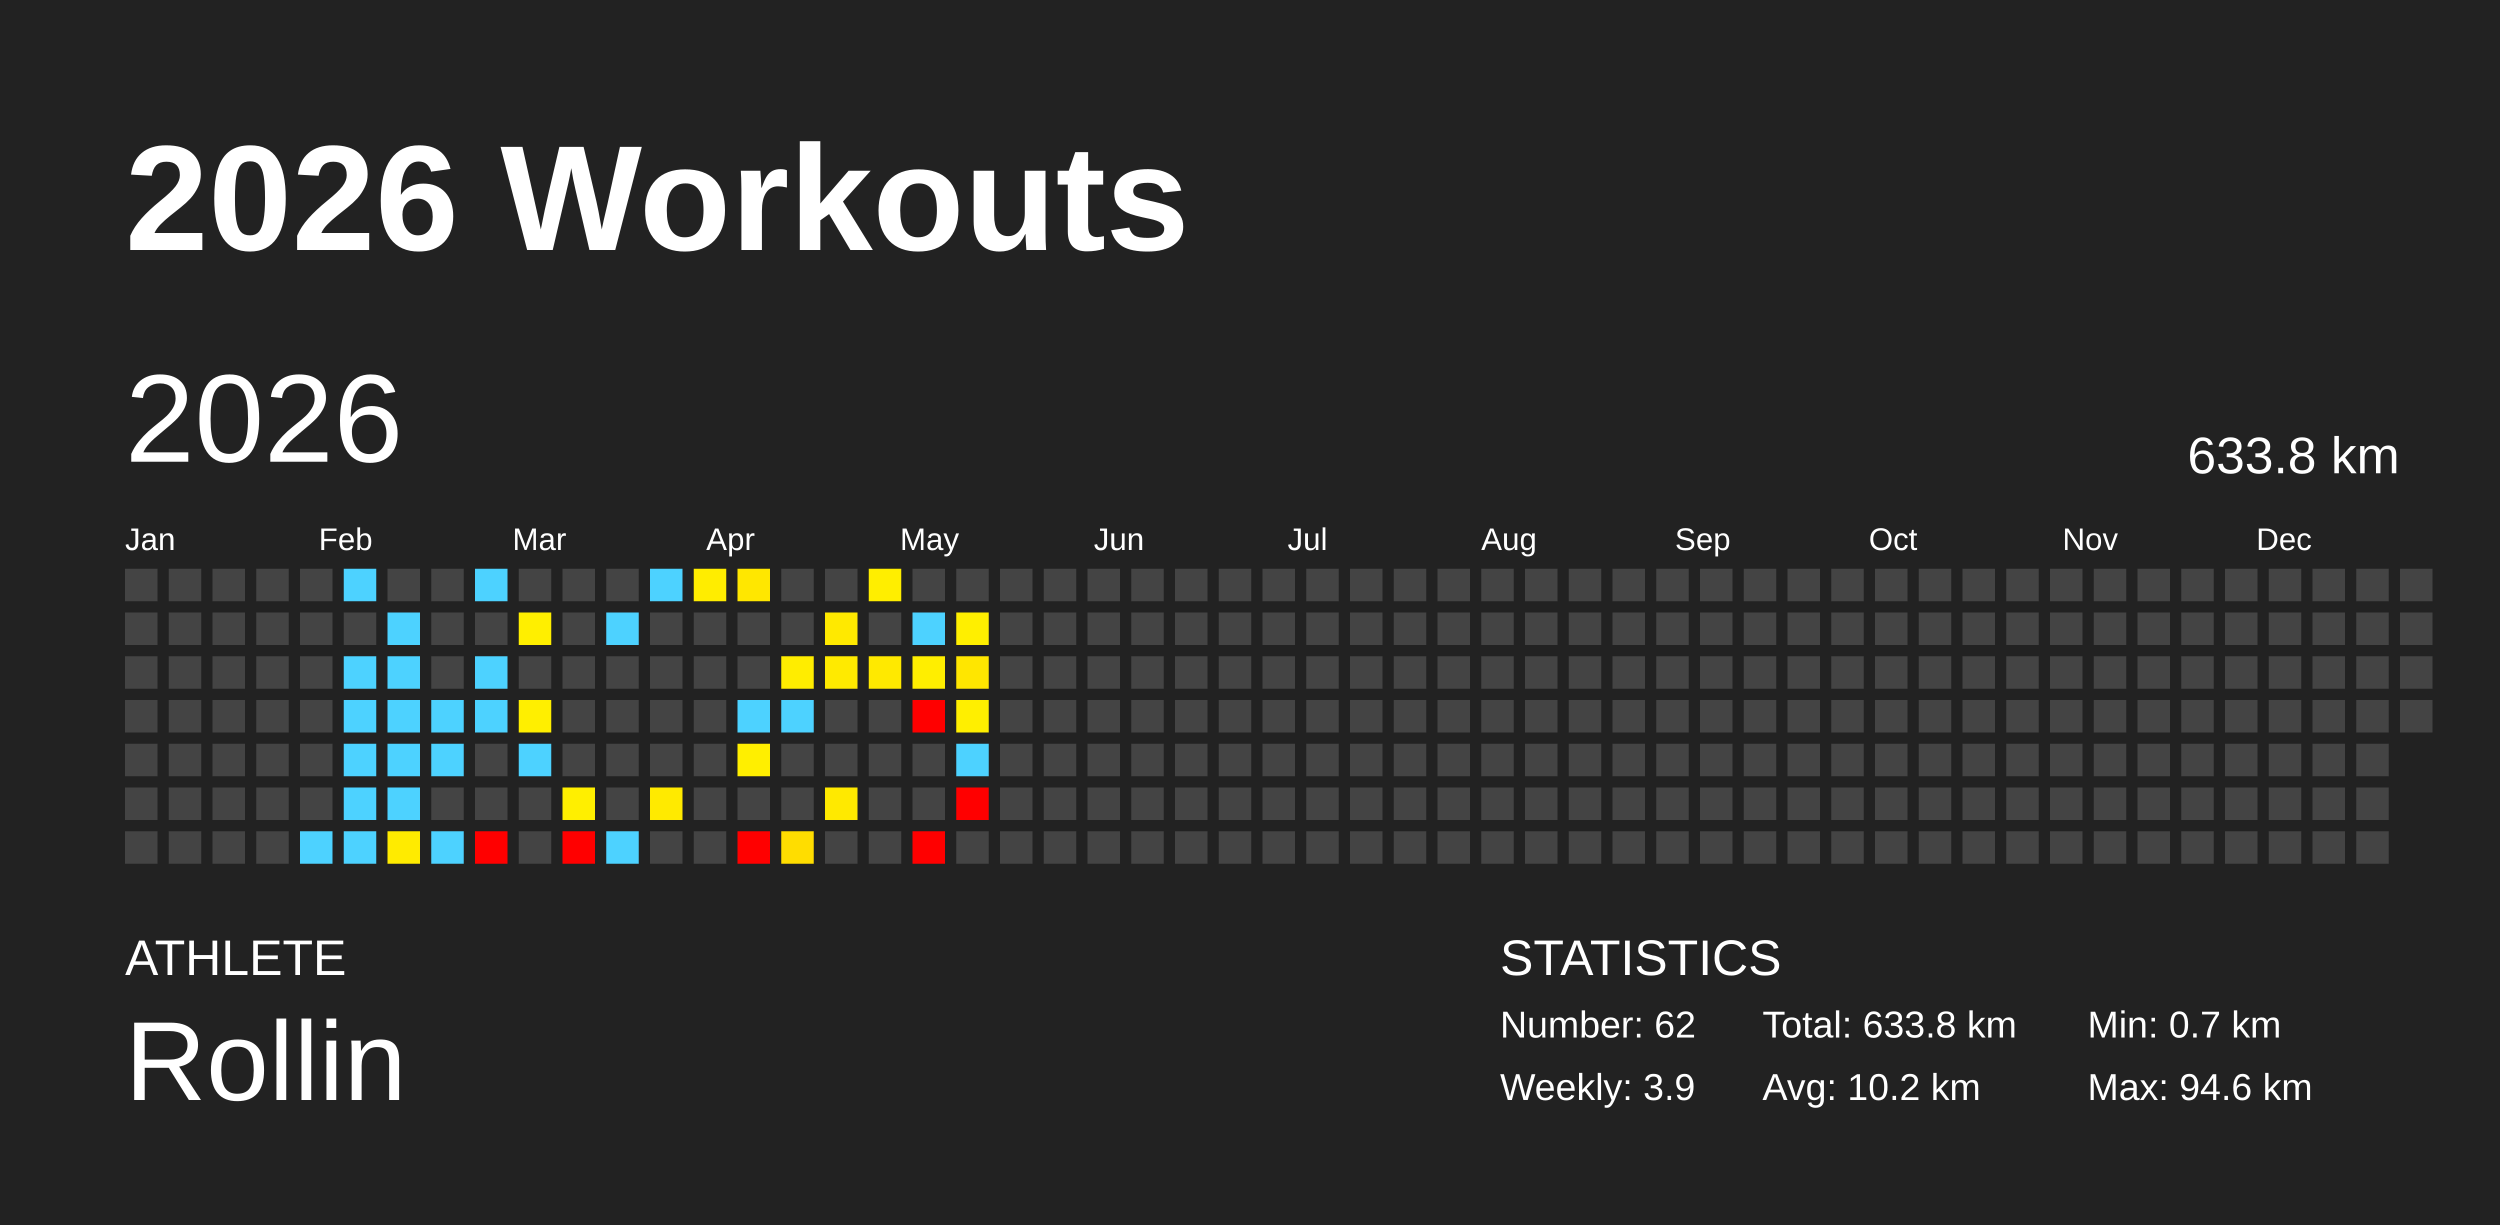
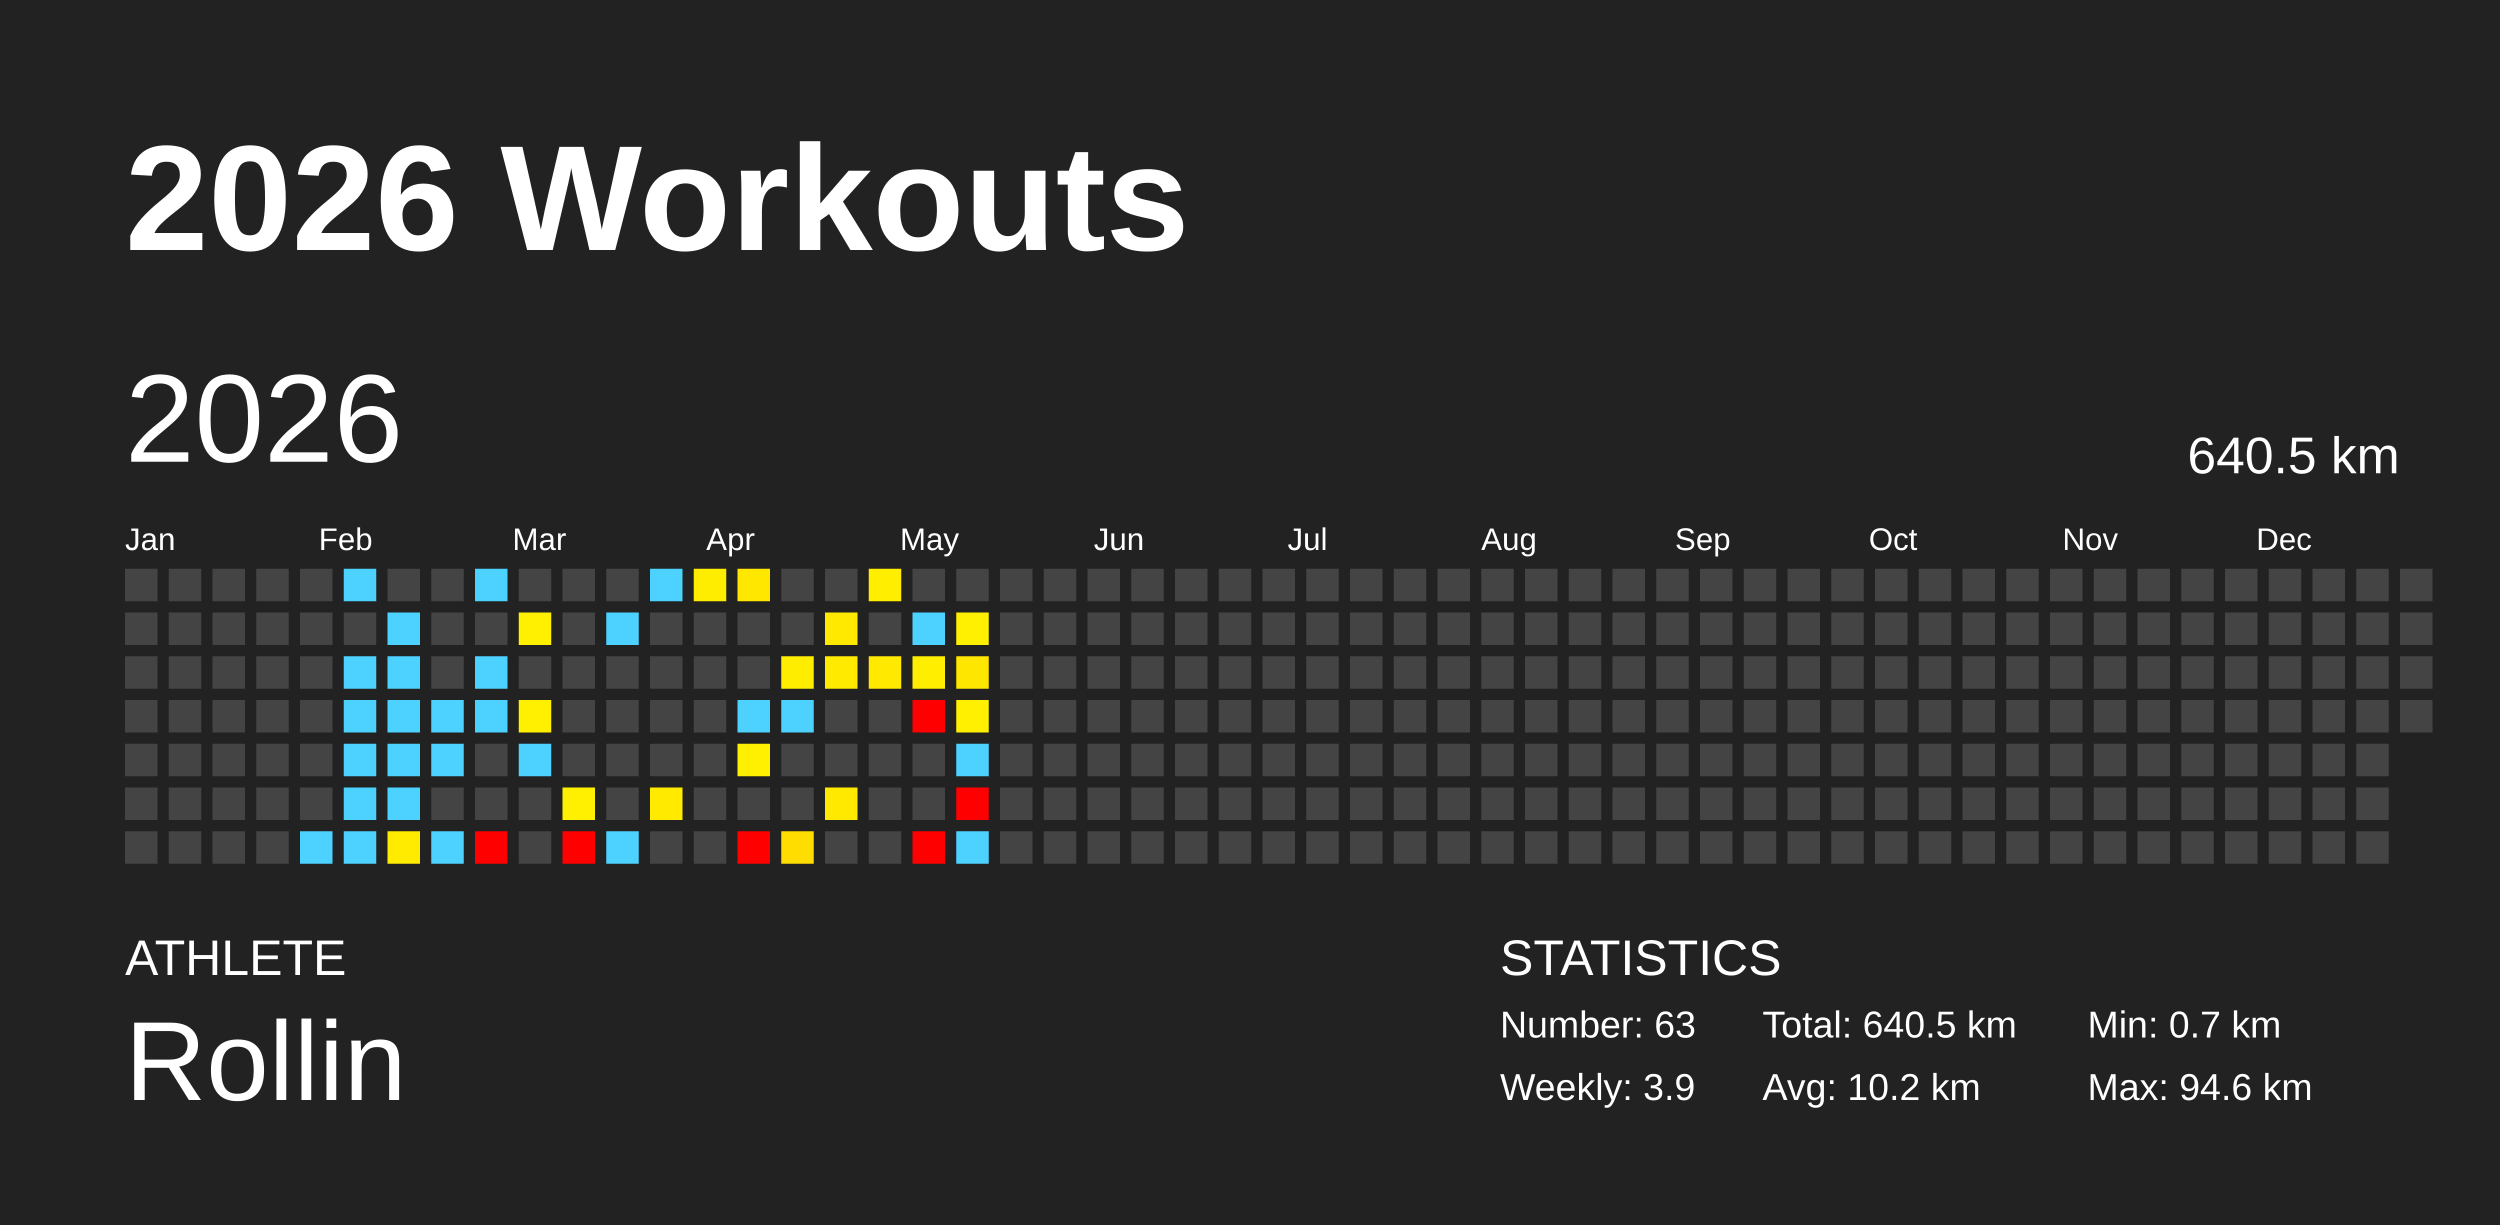
<svg xmlns="http://www.w3.org/2000/svg" baseProfile="full" height="98mm" version="1.1" viewBox="0,0,200,98" width="200mm">
  <defs />
  <rect fill="#222222" height="98" width="200" x="0" y="0" />
  <text fill="#FFFFFF" style="font-size:12px; font-family:Arial; font-weight:bold;" x="10" y="20">2026 Workouts</text>
  <text fill="#FFFFFF" style="font-size:4px; font-family:Arial" x="10" y="78">ATHLETE</text>
  <text fill="#FFFFFF" style="font-size:9px; font-family:Arial" x="10" y="88">Rollin</text>
  <text fill="#FFFFFF" style="font-size:4px; font-family:Arial" x="120" y="78">STATISTICS</text>
-   <text fill="#FFFFFF" style="font-size:3px; font-family:Arial" x="120" y="83">Number: 62</text>
+   <text fill="#FFFFFF" style="font-size:3px; font-family:Arial" x="120" y="83">Number: 63</text>
  <text fill="#FFFFFF" style="font-size:3px; font-family:Arial" x="120" y="88">Weekly: 3.9</text>
-   <text fill="#FFFFFF" style="font-size:3px; font-family:Arial" x="141" y="83">Total: 633.8 km</text>
+   <text fill="#FFFFFF" style="font-size:3px; font-family:Arial" x="141" y="83">Total: 640.5 km</text>
  <text fill="#FFFFFF" style="font-size:3px; font-family:Arial" x="141" y="88">Avg: 10.2 km</text>
  <text fill="#FFFFFF" style="font-size:3px; font-family:Arial" x="167" y="83">Min: 0.7 km</text>
  <text fill="#FFFFFF" style="font-size:3px; font-family:Arial" x="167" y="88">Max: 94.6 km</text>
  <text dominant-baseline="hanging" fill="#FFFFFF" style="font-size:10.0px; font-family:Arial;" x="10" y="30">2026</text>
-   <text dominant-baseline="hanging" fill="#FFFFFF" style="font-size:4.125px; font-family:Arial;" x="175" y="35">633.8 km</text>
+   <text dominant-baseline="hanging" fill="#FFFFFF" style="font-size:4.125px; font-family:Arial;" x="175" y="35">640.5 km</text>
  <text fill="#FFFFFF" style="font-size:2.5px; font-family:Arial" x="10.0" y="44">Jan</text>
  <text fill="#FFFFFF" style="font-size:2.5px; font-family:Arial" x="25.5" y="44">Feb</text>
  <text fill="#FFFFFF" style="font-size:2.5px; font-family:Arial" x="41.0" y="44">Mar</text>
  <text fill="#FFFFFF" style="font-size:2.5px; font-family:Arial" x="56.5" y="44">Apr</text>
  <text fill="#FFFFFF" style="font-size:2.5px; font-family:Arial" x="72.0" y="44">May</text>
  <text fill="#FFFFFF" style="font-size:2.5px; font-family:Arial" x="87.5" y="44">Jun</text>
  <text fill="#FFFFFF" style="font-size:2.5px; font-family:Arial" x="103.0" y="44">Jul</text>
  <text fill="#FFFFFF" style="font-size:2.5px; font-family:Arial" x="118.5" y="44">Aug</text>
  <text fill="#FFFFFF" style="font-size:2.5px; font-family:Arial" x="134.0" y="44">Sep</text>
  <text fill="#FFFFFF" style="font-size:2.5px; font-family:Arial" x="149.5" y="44">Oct</text>
  <text fill="#FFFFFF" style="font-size:2.5px; font-family:Arial" x="165.0" y="44">Nov</text>
  <text fill="#FFFFFF" style="font-size:2.5px; font-family:Arial" x="180.5" y="44">Dec</text>
  <rect fill="#444444" height="2.6" width="2.6" x="10.0" y="45.5" />
  <rect fill="#444444" height="2.6" width="2.6" x="10.0" y="49.0" />
  <rect fill="#444444" height="2.6" width="2.6" x="10.0" y="52.5" />
  <rect fill="#444444" height="2.6" width="2.6" x="10.0" y="56.0" />
  <rect fill="#444444" height="2.6" width="2.6" x="10.0" y="59.5" />
  <rect fill="#444444" height="2.6" width="2.6" x="10.0" y="63.0" />
  <rect fill="#444444" height="2.6" width="2.6" x="10.0" y="66.5" />
  <rect fill="#444444" height="2.6" width="2.6" x="13.5" y="45.5" />
  <rect fill="#444444" height="2.6" width="2.6" x="13.5" y="49.0" />
  <rect fill="#444444" height="2.6" width="2.6" x="13.5" y="52.5" />
  <rect fill="#444444" height="2.6" width="2.6" x="13.5" y="56.0" />
  <rect fill="#444444" height="2.6" width="2.6" x="13.5" y="59.5" />
  <rect fill="#444444" height="2.6" width="2.6" x="13.5" y="63.0" />
  <rect fill="#444444" height="2.6" width="2.6" x="13.5" y="66.5" />
  <rect fill="#444444" height="2.6" width="2.6" x="17.0" y="45.5" />
  <rect fill="#444444" height="2.6" width="2.6" x="17.0" y="49.0" />
  <rect fill="#444444" height="2.6" width="2.6" x="17.0" y="52.5" />
  <rect fill="#444444" height="2.6" width="2.6" x="17.0" y="56.0" />
  <rect fill="#444444" height="2.6" width="2.6" x="17.0" y="59.5" />
  <rect fill="#444444" height="2.6" width="2.6" x="17.0" y="63.0" />
  <rect fill="#444444" height="2.6" width="2.6" x="17.0" y="66.5" />
  <rect fill="#444444" height="2.6" width="2.6" x="20.5" y="45.5" />
  <rect fill="#444444" height="2.6" width="2.6" x="20.5" y="49.0" />
  <rect fill="#444444" height="2.6" width="2.6" x="20.5" y="52.5" />
  <rect fill="#444444" height="2.6" width="2.6" x="20.5" y="56.0" />
  <rect fill="#444444" height="2.6" width="2.6" x="20.5" y="59.5" />
  <rect fill="#444444" height="2.6" width="2.6" x="20.5" y="63.0" />
  <rect fill="#444444" height="2.6" width="2.6" x="20.5" y="66.5" />
  <rect fill="#444444" height="2.6" width="2.6" x="24.0" y="45.5" />
  <rect fill="#444444" height="2.6" width="2.6" x="24.0" y="49.0" />
  <rect fill="#444444" height="2.6" width="2.6" x="24.0" y="52.5" />
  <rect fill="#444444" height="2.6" width="2.6" x="24.0" y="56.0" />
  <rect fill="#444444" height="2.6" width="2.6" x="24.0" y="59.5" />
  <rect fill="#444444" height="2.6" width="2.6" x="24.0" y="63.0" />
  <rect fill="#4dd2ff" height="2.6" width="2.6" x="24.0" y="66.5" />
  <rect fill="#4dd2ff" height="2.6" width="2.6" x="27.5" y="45.5" />
  <rect fill="#444444" height="2.6" width="2.6" x="27.5" y="49.0" />
  <rect fill="#4dd2ff" height="2.6" width="2.6" x="27.5" y="52.5" />
  <rect fill="#4dd2ff" height="2.6" width="2.6" x="27.5" y="56.0" />
  <rect fill="#4dd2ff" height="2.6" width="2.6" x="27.5" y="59.5" />
  <rect fill="#4dd2ff" height="2.6" width="2.6" x="27.5" y="63.0" />
  <rect fill="#4dd2ff" height="2.6" width="2.6" x="27.5" y="66.5" />
  <rect fill="#444444" height="2.6" width="2.6" x="31.0" y="45.5" />
  <rect fill="#4dd2ff" height="2.6" width="2.6" x="31.0" y="49.0" />
  <rect fill="#4dd2ff" height="2.6" width="2.6" x="31.0" y="52.5" />
  <rect fill="#4dd2ff" height="2.6" width="2.6" x="31.0" y="56.0" />
  <rect fill="#4dd2ff" height="2.6" width="2.6" x="31.0" y="59.5" />
  <rect fill="#4dd2ff" height="2.6" width="2.6" x="31.0" y="63.0" />
  <rect fill="#ffeb00" height="2.6" width="2.6" x="31.0" y="66.5" />
  <rect fill="#444444" height="2.6" width="2.6" x="34.5" y="45.5" />
  <rect fill="#444444" height="2.6" width="2.6" x="34.5" y="49.0" />
  <rect fill="#444444" height="2.6" width="2.6" x="34.5" y="52.5" />
  <rect fill="#4dd2ff" height="2.6" width="2.6" x="34.5" y="56.0" />
  <rect fill="#4dd2ff" height="2.6" width="2.6" x="34.5" y="59.5" />
  <rect fill="#444444" height="2.6" width="2.6" x="34.5" y="63.0" />
  <rect fill="#4dd2ff" height="2.6" width="2.6" x="34.5" y="66.5" />
  <rect fill="#4dd2ff" height="2.6" width="2.6" x="38.0" y="45.5" />
  <rect fill="#444444" height="2.6" width="2.6" x="38.0" y="49.0" />
  <rect fill="#4dd2ff" height="2.6" width="2.6" x="38.0" y="52.5" />
  <rect fill="#4dd2ff" height="2.6" width="2.6" x="38.0" y="56.0" />
  <rect fill="#444444" height="2.6" width="2.6" x="38.0" y="59.5" />
  <rect fill="#444444" height="2.6" width="2.6" x="38.0" y="63.0" />
  <rect fill="red" height="2.6" width="2.6" x="38.0" y="66.5" />
  <rect fill="#444444" height="2.6" width="2.6" x="41.5" y="45.5" />
  <rect fill="#ffef00" height="2.6" width="2.6" x="41.5" y="49.0" />
  <rect fill="#444444" height="2.6" width="2.6" x="41.5" y="52.5" />
  <rect fill="#ffef00" height="2.6" width="2.6" x="41.5" y="56.0" />
  <rect fill="#4dd2ff" height="2.6" width="2.6" x="41.5" y="59.5" />
  <rect fill="#444444" height="2.6" width="2.6" x="41.5" y="63.0" />
  <rect fill="#444444" height="2.6" width="2.6" x="41.5" y="66.5" />
  <rect fill="#444444" height="2.6" width="2.6" x="45.0" y="45.5" />
  <rect fill="#444444" height="2.6" width="2.6" x="45.0" y="49.0" />
  <rect fill="#444444" height="2.6" width="2.6" x="45.0" y="52.5" />
  <rect fill="#444444" height="2.6" width="2.6" x="45.0" y="56.0" />
  <rect fill="#444444" height="2.6" width="2.6" x="45.0" y="59.5" />
  <rect fill="#ffef00" height="2.6" width="2.6" x="45.0" y="63.0" />
  <rect fill="red" height="2.6" width="2.6" x="45.0" y="66.5" />
  <rect fill="#444444" height="2.6" width="2.6" x="48.5" y="45.5" />
  <rect fill="#4dd2ff" height="2.6" width="2.6" x="48.5" y="49.0" />
  <rect fill="#444444" height="2.6" width="2.6" x="48.5" y="52.5" />
  <rect fill="#444444" height="2.6" width="2.6" x="48.5" y="56.0" />
  <rect fill="#444444" height="2.6" width="2.6" x="48.5" y="59.5" />
  <rect fill="#444444" height="2.6" width="2.6" x="48.5" y="63.0" />
  <rect fill="#4dd2ff" height="2.6" width="2.6" x="48.5" y="66.5" />
  <rect fill="#4dd2ff" height="2.6" width="2.6" x="52.0" y="45.5" />
  <rect fill="#444444" height="2.6" width="2.6" x="52.0" y="49.0" />
  <rect fill="#444444" height="2.6" width="2.6" x="52.0" y="52.5" />
  <rect fill="#444444" height="2.6" width="2.6" x="52.0" y="56.0" />
  <rect fill="#444444" height="2.6" width="2.6" x="52.0" y="59.5" />
  <rect fill="#ffea00" height="2.6" width="2.6" x="52.0" y="63.0" />
  <rect fill="#444444" height="2.6" width="2.6" x="52.0" y="66.5" />
  <rect fill="#ffed00" height="2.6" width="2.6" x="55.5" y="45.5" />
  <rect fill="#444444" height="2.6" width="2.6" x="55.5" y="49.0" />
  <rect fill="#444444" height="2.6" width="2.6" x="55.5" y="52.5" />
  <rect fill="#444444" height="2.6" width="2.6" x="55.5" y="56.0" />
  <rect fill="#444444" height="2.6" width="2.6" x="55.5" y="59.5" />
  <rect fill="#444444" height="2.6" width="2.6" x="55.5" y="63.0" />
  <rect fill="#444444" height="2.6" width="2.6" x="55.5" y="66.5" />
  <rect fill="#ffe700" height="2.6" width="2.6" x="59.0" y="45.5" />
  <rect fill="#444444" height="2.6" width="2.6" x="59.0" y="49.0" />
  <rect fill="#444444" height="2.6" width="2.6" x="59.0" y="52.5" />
  <rect fill="#4dd2ff" height="2.6" width="2.6" x="59.0" y="56.0" />
  <rect fill="#ffef00" height="2.6" width="2.6" x="59.0" y="59.5" />
  <rect fill="#444444" height="2.6" width="2.6" x="59.0" y="63.0" />
  <rect fill="red" height="2.6" width="2.6" x="59.0" y="66.5" />
  <rect fill="#444444" height="2.6" width="2.6" x="62.5" y="45.5" />
  <rect fill="#444444" height="2.6" width="2.6" x="62.5" y="49.0" />
  <rect fill="#ffed00" height="2.6" width="2.6" x="62.5" y="52.5" />
  <rect fill="#4dd2ff" height="2.6" width="2.6" x="62.5" y="56.0" />
  <rect fill="#444444" height="2.6" width="2.6" x="62.5" y="59.5" />
  <rect fill="#444444" height="2.6" width="2.6" x="62.5" y="63.0" />
  <rect fill="#ffdd00" height="2.6" width="2.6" x="62.5" y="66.5" />
  <rect fill="#444444" height="2.6" width="2.6" x="66.0" y="45.5" />
  <rect fill="#ffe900" height="2.6" width="2.6" x="66.0" y="49.0" />
  <rect fill="#ffea00" height="2.6" width="2.6" x="66.0" y="52.5" />
  <rect fill="#444444" height="2.6" width="2.6" x="66.0" y="56.0" />
  <rect fill="#444444" height="2.6" width="2.6" x="66.0" y="59.5" />
  <rect fill="#ffe900" height="2.6" width="2.6" x="66.0" y="63.0" />
  <rect fill="#444444" height="2.6" width="2.6" x="66.0" y="66.5" />
  <rect fill="#ffee00" height="2.6" width="2.6" x="69.5" y="45.5" />
  <rect fill="#444444" height="2.6" width="2.6" x="69.5" y="49.0" />
  <rect fill="#ffe900" height="2.6" width="2.6" x="69.5" y="52.5" />
  <rect fill="#444444" height="2.6" width="2.6" x="69.5" y="56.0" />
  <rect fill="#444444" height="2.6" width="2.6" x="69.5" y="59.5" />
  <rect fill="#444444" height="2.6" width="2.6" x="69.5" y="63.0" />
  <rect fill="#444444" height="2.6" width="2.6" x="69.5" y="66.5" />
  <rect fill="#444444" height="2.6" width="2.6" x="73.0" y="45.5" />
  <rect fill="#4dd2ff" height="2.6" width="2.6" x="73.0" y="49.0" />
  <rect fill="#ffee00" height="2.6" width="2.6" x="73.0" y="52.5" />
  <rect fill="red" height="2.6" width="2.6" x="73.0" y="56.0" />
  <rect fill="#444444" height="2.6" width="2.6" x="73.0" y="59.5" />
  <rect fill="#444444" height="2.6" width="2.6" x="73.0" y="63.0" />
  <rect fill="red" height="2.6" width="2.6" x="73.0" y="66.5" />
  <rect fill="#444444" height="2.6" width="2.6" x="76.5" y="45.5" />
  <rect fill="#ffef00" height="2.6" width="2.6" x="76.5" y="49.0" />
  <rect fill="#ffe600" height="2.6" width="2.6" x="76.5" y="52.5" />
  <rect fill="#ffef00" height="2.6" width="2.6" x="76.5" y="56.0" />
  <rect fill="#4dd2ff" height="2.6" width="2.6" x="76.5" y="59.5" />
  <rect fill="red" height="2.6" width="2.6" x="76.5" y="63.0" />
-   <rect fill="#444444" height="2.6" width="2.6" x="76.5" y="66.5" />
+   <rect fill="#4dd2ff" height="2.6" width="2.6" x="76.5" y="66.5" />
  <rect fill="#444444" height="2.6" width="2.6" x="80.0" y="45.5" />
  <rect fill="#444444" height="2.6" width="2.6" x="80.0" y="49.0" />
  <rect fill="#444444" height="2.6" width="2.6" x="80.0" y="52.5" />
  <rect fill="#444444" height="2.6" width="2.6" x="80.0" y="56.0" />
  <rect fill="#444444" height="2.6" width="2.6" x="80.0" y="59.5" />
  <rect fill="#444444" height="2.6" width="2.6" x="80.0" y="63.0" />
  <rect fill="#444444" height="2.6" width="2.6" x="80.0" y="66.5" />
  <rect fill="#444444" height="2.6" width="2.6" x="83.5" y="45.5" />
  <rect fill="#444444" height="2.6" width="2.6" x="83.5" y="49.0" />
  <rect fill="#444444" height="2.6" width="2.6" x="83.5" y="52.5" />
  <rect fill="#444444" height="2.6" width="2.6" x="83.5" y="56.0" />
  <rect fill="#444444" height="2.6" width="2.6" x="83.5" y="59.5" />
  <rect fill="#444444" height="2.6" width="2.6" x="83.5" y="63.0" />
  <rect fill="#444444" height="2.6" width="2.6" x="83.5" y="66.5" />
  <rect fill="#444444" height="2.6" width="2.6" x="87.0" y="45.5" />
  <rect fill="#444444" height="2.6" width="2.6" x="87.0" y="49.0" />
  <rect fill="#444444" height="2.6" width="2.6" x="87.0" y="52.5" />
  <rect fill="#444444" height="2.6" width="2.6" x="87.0" y="56.0" />
  <rect fill="#444444" height="2.6" width="2.6" x="87.0" y="59.5" />
  <rect fill="#444444" height="2.6" width="2.6" x="87.0" y="63.0" />
  <rect fill="#444444" height="2.6" width="2.6" x="87.0" y="66.5" />
  <rect fill="#444444" height="2.6" width="2.6" x="90.5" y="45.5" />
  <rect fill="#444444" height="2.6" width="2.6" x="90.5" y="49.0" />
  <rect fill="#444444" height="2.6" width="2.6" x="90.5" y="52.5" />
  <rect fill="#444444" height="2.6" width="2.6" x="90.5" y="56.0" />
  <rect fill="#444444" height="2.6" width="2.6" x="90.5" y="59.5" />
  <rect fill="#444444" height="2.6" width="2.6" x="90.5" y="63.0" />
  <rect fill="#444444" height="2.6" width="2.6" x="90.5" y="66.5" />
  <rect fill="#444444" height="2.6" width="2.6" x="94.0" y="45.5" />
  <rect fill="#444444" height="2.6" width="2.6" x="94.0" y="49.0" />
  <rect fill="#444444" height="2.6" width="2.6" x="94.0" y="52.5" />
  <rect fill="#444444" height="2.6" width="2.6" x="94.0" y="56.0" />
  <rect fill="#444444" height="2.6" width="2.6" x="94.0" y="59.5" />
  <rect fill="#444444" height="2.6" width="2.6" x="94.0" y="63.0" />
  <rect fill="#444444" height="2.6" width="2.6" x="94.0" y="66.5" />
  <rect fill="#444444" height="2.6" width="2.6" x="97.5" y="45.5" />
  <rect fill="#444444" height="2.6" width="2.6" x="97.5" y="49.0" />
  <rect fill="#444444" height="2.6" width="2.6" x="97.5" y="52.5" />
  <rect fill="#444444" height="2.6" width="2.6" x="97.5" y="56.0" />
  <rect fill="#444444" height="2.6" width="2.6" x="97.5" y="59.5" />
  <rect fill="#444444" height="2.6" width="2.6" x="97.5" y="63.0" />
  <rect fill="#444444" height="2.6" width="2.6" x="97.5" y="66.5" />
  <rect fill="#444444" height="2.6" width="2.6" x="101.0" y="45.5" />
  <rect fill="#444444" height="2.6" width="2.6" x="101.0" y="49.0" />
  <rect fill="#444444" height="2.6" width="2.6" x="101.0" y="52.5" />
  <rect fill="#444444" height="2.6" width="2.6" x="101.0" y="56.0" />
  <rect fill="#444444" height="2.6" width="2.6" x="101.0" y="59.5" />
  <rect fill="#444444" height="2.6" width="2.6" x="101.0" y="63.0" />
  <rect fill="#444444" height="2.6" width="2.6" x="101.0" y="66.5" />
  <rect fill="#444444" height="2.6" width="2.6" x="104.5" y="45.5" />
  <rect fill="#444444" height="2.6" width="2.6" x="104.5" y="49.0" />
  <rect fill="#444444" height="2.6" width="2.6" x="104.5" y="52.5" />
  <rect fill="#444444" height="2.6" width="2.6" x="104.5" y="56.0" />
  <rect fill="#444444" height="2.6" width="2.6" x="104.5" y="59.5" />
  <rect fill="#444444" height="2.6" width="2.6" x="104.5" y="63.0" />
  <rect fill="#444444" height="2.6" width="2.6" x="104.5" y="66.5" />
  <rect fill="#444444" height="2.6" width="2.6" x="108.0" y="45.5" />
  <rect fill="#444444" height="2.6" width="2.6" x="108.0" y="49.0" />
  <rect fill="#444444" height="2.6" width="2.6" x="108.0" y="52.5" />
  <rect fill="#444444" height="2.6" width="2.6" x="108.0" y="56.0" />
  <rect fill="#444444" height="2.6" width="2.6" x="108.0" y="59.5" />
  <rect fill="#444444" height="2.6" width="2.6" x="108.0" y="63.0" />
  <rect fill="#444444" height="2.6" width="2.6" x="108.0" y="66.5" />
  <rect fill="#444444" height="2.6" width="2.6" x="111.5" y="45.5" />
  <rect fill="#444444" height="2.6" width="2.6" x="111.5" y="49.0" />
  <rect fill="#444444" height="2.6" width="2.6" x="111.5" y="52.5" />
  <rect fill="#444444" height="2.6" width="2.6" x="111.5" y="56.0" />
  <rect fill="#444444" height="2.6" width="2.6" x="111.5" y="59.5" />
  <rect fill="#444444" height="2.6" width="2.6" x="111.5" y="63.0" />
  <rect fill="#444444" height="2.6" width="2.6" x="111.5" y="66.5" />
  <rect fill="#444444" height="2.6" width="2.6" x="115.0" y="45.5" />
  <rect fill="#444444" height="2.6" width="2.6" x="115.0" y="49.0" />
  <rect fill="#444444" height="2.6" width="2.6" x="115.0" y="52.5" />
  <rect fill="#444444" height="2.6" width="2.6" x="115.0" y="56.0" />
  <rect fill="#444444" height="2.6" width="2.6" x="115.0" y="59.5" />
  <rect fill="#444444" height="2.6" width="2.6" x="115.0" y="63.0" />
  <rect fill="#444444" height="2.6" width="2.6" x="115.0" y="66.5" />
  <rect fill="#444444" height="2.6" width="2.6" x="118.5" y="45.5" />
  <rect fill="#444444" height="2.6" width="2.6" x="118.5" y="49.0" />
  <rect fill="#444444" height="2.6" width="2.6" x="118.5" y="52.5" />
  <rect fill="#444444" height="2.6" width="2.6" x="118.5" y="56.0" />
  <rect fill="#444444" height="2.6" width="2.6" x="118.5" y="59.5" />
  <rect fill="#444444" height="2.6" width="2.6" x="118.5" y="63.0" />
  <rect fill="#444444" height="2.6" width="2.6" x="118.5" y="66.5" />
  <rect fill="#444444" height="2.6" width="2.6" x="122.0" y="45.5" />
  <rect fill="#444444" height="2.6" width="2.6" x="122.0" y="49.0" />
  <rect fill="#444444" height="2.6" width="2.6" x="122.0" y="52.5" />
  <rect fill="#444444" height="2.6" width="2.6" x="122.0" y="56.0" />
  <rect fill="#444444" height="2.6" width="2.6" x="122.0" y="59.5" />
  <rect fill="#444444" height="2.6" width="2.6" x="122.0" y="63.0" />
  <rect fill="#444444" height="2.6" width="2.6" x="122.0" y="66.5" />
  <rect fill="#444444" height="2.6" width="2.6" x="125.5" y="45.5" />
  <rect fill="#444444" height="2.6" width="2.6" x="125.5" y="49.0" />
  <rect fill="#444444" height="2.6" width="2.6" x="125.5" y="52.5" />
  <rect fill="#444444" height="2.6" width="2.6" x="125.5" y="56.0" />
  <rect fill="#444444" height="2.6" width="2.6" x="125.5" y="59.5" />
  <rect fill="#444444" height="2.6" width="2.6" x="125.5" y="63.0" />
  <rect fill="#444444" height="2.6" width="2.6" x="125.5" y="66.5" />
  <rect fill="#444444" height="2.6" width="2.6" x="129.0" y="45.5" />
  <rect fill="#444444" height="2.6" width="2.6" x="129.0" y="49.0" />
  <rect fill="#444444" height="2.6" width="2.6" x="129.0" y="52.5" />
  <rect fill="#444444" height="2.6" width="2.6" x="129.0" y="56.0" />
  <rect fill="#444444" height="2.6" width="2.6" x="129.0" y="59.5" />
  <rect fill="#444444" height="2.6" width="2.6" x="129.0" y="63.0" />
  <rect fill="#444444" height="2.6" width="2.6" x="129.0" y="66.5" />
  <rect fill="#444444" height="2.6" width="2.6" x="132.5" y="45.5" />
  <rect fill="#444444" height="2.6" width="2.6" x="132.5" y="49.0" />
  <rect fill="#444444" height="2.6" width="2.6" x="132.5" y="52.5" />
  <rect fill="#444444" height="2.6" width="2.6" x="132.5" y="56.0" />
  <rect fill="#444444" height="2.6" width="2.6" x="132.5" y="59.5" />
  <rect fill="#444444" height="2.6" width="2.6" x="132.5" y="63.0" />
  <rect fill="#444444" height="2.6" width="2.6" x="132.5" y="66.5" />
  <rect fill="#444444" height="2.6" width="2.6" x="136.0" y="45.5" />
  <rect fill="#444444" height="2.6" width="2.6" x="136.0" y="49.0" />
  <rect fill="#444444" height="2.6" width="2.6" x="136.0" y="52.5" />
  <rect fill="#444444" height="2.6" width="2.6" x="136.0" y="56.0" />
  <rect fill="#444444" height="2.6" width="2.6" x="136.0" y="59.5" />
  <rect fill="#444444" height="2.6" width="2.6" x="136.0" y="63.0" />
  <rect fill="#444444" height="2.6" width="2.6" x="136.0" y="66.5" />
  <rect fill="#444444" height="2.6" width="2.6" x="139.5" y="45.5" />
  <rect fill="#444444" height="2.6" width="2.6" x="139.5" y="49.0" />
  <rect fill="#444444" height="2.6" width="2.6" x="139.5" y="52.5" />
  <rect fill="#444444" height="2.6" width="2.6" x="139.5" y="56.0" />
  <rect fill="#444444" height="2.6" width="2.6" x="139.5" y="59.5" />
  <rect fill="#444444" height="2.6" width="2.6" x="139.5" y="63.0" />
  <rect fill="#444444" height="2.6" width="2.6" x="139.5" y="66.5" />
  <rect fill="#444444" height="2.6" width="2.6" x="143.0" y="45.5" />
  <rect fill="#444444" height="2.6" width="2.6" x="143.0" y="49.0" />
  <rect fill="#444444" height="2.6" width="2.6" x="143.0" y="52.5" />
  <rect fill="#444444" height="2.6" width="2.6" x="143.0" y="56.0" />
  <rect fill="#444444" height="2.6" width="2.6" x="143.0" y="59.5" />
  <rect fill="#444444" height="2.6" width="2.6" x="143.0" y="63.0" />
  <rect fill="#444444" height="2.6" width="2.6" x="143.0" y="66.5" />
  <rect fill="#444444" height="2.6" width="2.6" x="146.5" y="45.5" />
  <rect fill="#444444" height="2.6" width="2.6" x="146.5" y="49.0" />
  <rect fill="#444444" height="2.6" width="2.6" x="146.5" y="52.5" />
  <rect fill="#444444" height="2.6" width="2.6" x="146.5" y="56.0" />
  <rect fill="#444444" height="2.6" width="2.6" x="146.5" y="59.5" />
  <rect fill="#444444" height="2.6" width="2.6" x="146.5" y="63.0" />
  <rect fill="#444444" height="2.6" width="2.6" x="146.5" y="66.5" />
  <rect fill="#444444" height="2.6" width="2.6" x="150.0" y="45.5" />
  <rect fill="#444444" height="2.6" width="2.6" x="150.0" y="49.0" />
  <rect fill="#444444" height="2.6" width="2.6" x="150.0" y="52.5" />
  <rect fill="#444444" height="2.6" width="2.6" x="150.0" y="56.0" />
  <rect fill="#444444" height="2.6" width="2.6" x="150.0" y="59.5" />
  <rect fill="#444444" height="2.6" width="2.6" x="150.0" y="63.0" />
  <rect fill="#444444" height="2.6" width="2.6" x="150.0" y="66.5" />
  <rect fill="#444444" height="2.6" width="2.6" x="153.5" y="45.5" />
  <rect fill="#444444" height="2.6" width="2.6" x="153.5" y="49.0" />
  <rect fill="#444444" height="2.6" width="2.6" x="153.5" y="52.5" />
  <rect fill="#444444" height="2.6" width="2.6" x="153.5" y="56.0" />
  <rect fill="#444444" height="2.6" width="2.6" x="153.5" y="59.5" />
  <rect fill="#444444" height="2.6" width="2.6" x="153.5" y="63.0" />
  <rect fill="#444444" height="2.6" width="2.6" x="153.5" y="66.5" />
  <rect fill="#444444" height="2.6" width="2.6" x="157.0" y="45.5" />
  <rect fill="#444444" height="2.6" width="2.6" x="157.0" y="49.0" />
  <rect fill="#444444" height="2.6" width="2.6" x="157.0" y="52.5" />
  <rect fill="#444444" height="2.6" width="2.6" x="157.0" y="56.0" />
  <rect fill="#444444" height="2.6" width="2.6" x="157.0" y="59.5" />
  <rect fill="#444444" height="2.6" width="2.6" x="157.0" y="63.0" />
  <rect fill="#444444" height="2.6" width="2.6" x="157.0" y="66.5" />
  <rect fill="#444444" height="2.6" width="2.6" x="160.5" y="45.5" />
  <rect fill="#444444" height="2.6" width="2.6" x="160.5" y="49.0" />
  <rect fill="#444444" height="2.6" width="2.6" x="160.5" y="52.5" />
  <rect fill="#444444" height="2.6" width="2.6" x="160.5" y="56.0" />
  <rect fill="#444444" height="2.6" width="2.6" x="160.5" y="59.5" />
  <rect fill="#444444" height="2.6" width="2.6" x="160.5" y="63.0" />
  <rect fill="#444444" height="2.6" width="2.6" x="160.5" y="66.5" />
  <rect fill="#444444" height="2.6" width="2.6" x="164.0" y="45.5" />
  <rect fill="#444444" height="2.6" width="2.6" x="164.0" y="49.0" />
  <rect fill="#444444" height="2.6" width="2.6" x="164.0" y="52.5" />
  <rect fill="#444444" height="2.6" width="2.6" x="164.0" y="56.0" />
  <rect fill="#444444" height="2.6" width="2.6" x="164.0" y="59.5" />
  <rect fill="#444444" height="2.6" width="2.6" x="164.0" y="63.0" />
  <rect fill="#444444" height="2.6" width="2.6" x="164.0" y="66.5" />
  <rect fill="#444444" height="2.6" width="2.6" x="167.5" y="45.5" />
  <rect fill="#444444" height="2.6" width="2.6" x="167.5" y="49.0" />
  <rect fill="#444444" height="2.6" width="2.6" x="167.5" y="52.5" />
  <rect fill="#444444" height="2.6" width="2.6" x="167.5" y="56.0" />
  <rect fill="#444444" height="2.6" width="2.6" x="167.5" y="59.5" />
  <rect fill="#444444" height="2.6" width="2.6" x="167.5" y="63.0" />
  <rect fill="#444444" height="2.6" width="2.6" x="167.5" y="66.5" />
  <rect fill="#444444" height="2.6" width="2.6" x="171.0" y="45.5" />
  <rect fill="#444444" height="2.6" width="2.6" x="171.0" y="49.0" />
  <rect fill="#444444" height="2.6" width="2.6" x="171.0" y="52.5" />
  <rect fill="#444444" height="2.6" width="2.6" x="171.0" y="56.0" />
  <rect fill="#444444" height="2.6" width="2.6" x="171.0" y="59.5" />
  <rect fill="#444444" height="2.6" width="2.6" x="171.0" y="63.0" />
  <rect fill="#444444" height="2.6" width="2.6" x="171.0" y="66.5" />
  <rect fill="#444444" height="2.6" width="2.6" x="174.5" y="45.5" />
  <rect fill="#444444" height="2.6" width="2.6" x="174.5" y="49.0" />
  <rect fill="#444444" height="2.6" width="2.6" x="174.5" y="52.5" />
  <rect fill="#444444" height="2.6" width="2.6" x="174.5" y="56.0" />
  <rect fill="#444444" height="2.6" width="2.6" x="174.5" y="59.5" />
  <rect fill="#444444" height="2.6" width="2.6" x="174.5" y="63.0" />
  <rect fill="#444444" height="2.6" width="2.6" x="174.5" y="66.5" />
  <rect fill="#444444" height="2.6" width="2.6" x="178.0" y="45.5" />
  <rect fill="#444444" height="2.6" width="2.6" x="178.0" y="49.0" />
  <rect fill="#444444" height="2.6" width="2.6" x="178.0" y="52.5" />
  <rect fill="#444444" height="2.6" width="2.6" x="178.0" y="56.0" />
  <rect fill="#444444" height="2.6" width="2.6" x="178.0" y="59.5" />
  <rect fill="#444444" height="2.6" width="2.6" x="178.0" y="63.0" />
  <rect fill="#444444" height="2.6" width="2.6" x="178.0" y="66.5" />
  <rect fill="#444444" height="2.6" width="2.6" x="181.5" y="45.5" />
  <rect fill="#444444" height="2.6" width="2.6" x="181.5" y="49.0" />
  <rect fill="#444444" height="2.6" width="2.6" x="181.5" y="52.5" />
  <rect fill="#444444" height="2.6" width="2.6" x="181.5" y="56.0" />
  <rect fill="#444444" height="2.6" width="2.6" x="181.5" y="59.5" />
  <rect fill="#444444" height="2.6" width="2.6" x="181.5" y="63.0" />
  <rect fill="#444444" height="2.6" width="2.6" x="181.5" y="66.5" />
  <rect fill="#444444" height="2.6" width="2.6" x="185.0" y="45.5" />
  <rect fill="#444444" height="2.6" width="2.6" x="185.0" y="49.0" />
  <rect fill="#444444" height="2.6" width="2.6" x="185.0" y="52.5" />
  <rect fill="#444444" height="2.6" width="2.6" x="185.0" y="56.0" />
  <rect fill="#444444" height="2.6" width="2.6" x="185.0" y="59.5" />
  <rect fill="#444444" height="2.6" width="2.6" x="185.0" y="63.0" />
  <rect fill="#444444" height="2.6" width="2.6" x="185.0" y="66.5" />
  <rect fill="#444444" height="2.6" width="2.6" x="188.5" y="45.5" />
  <rect fill="#444444" height="2.6" width="2.6" x="188.5" y="49.0" />
  <rect fill="#444444" height="2.6" width="2.6" x="188.5" y="52.5" />
  <rect fill="#444444" height="2.6" width="2.6" x="188.5" y="56.0" />
  <rect fill="#444444" height="2.6" width="2.6" x="188.5" y="59.5" />
  <rect fill="#444444" height="2.6" width="2.6" x="188.5" y="63.0" />
  <rect fill="#444444" height="2.6" width="2.6" x="188.5" y="66.5" />
  <rect fill="#444444" height="2.6" width="2.6" x="192.0" y="45.5" />
  <rect fill="#444444" height="2.6" width="2.6" x="192.0" y="49.0" />
  <rect fill="#444444" height="2.6" width="2.6" x="192.0" y="52.5" />
  <rect fill="#444444" height="2.6" width="2.6" x="192.0" y="56.0" />
</svg>
